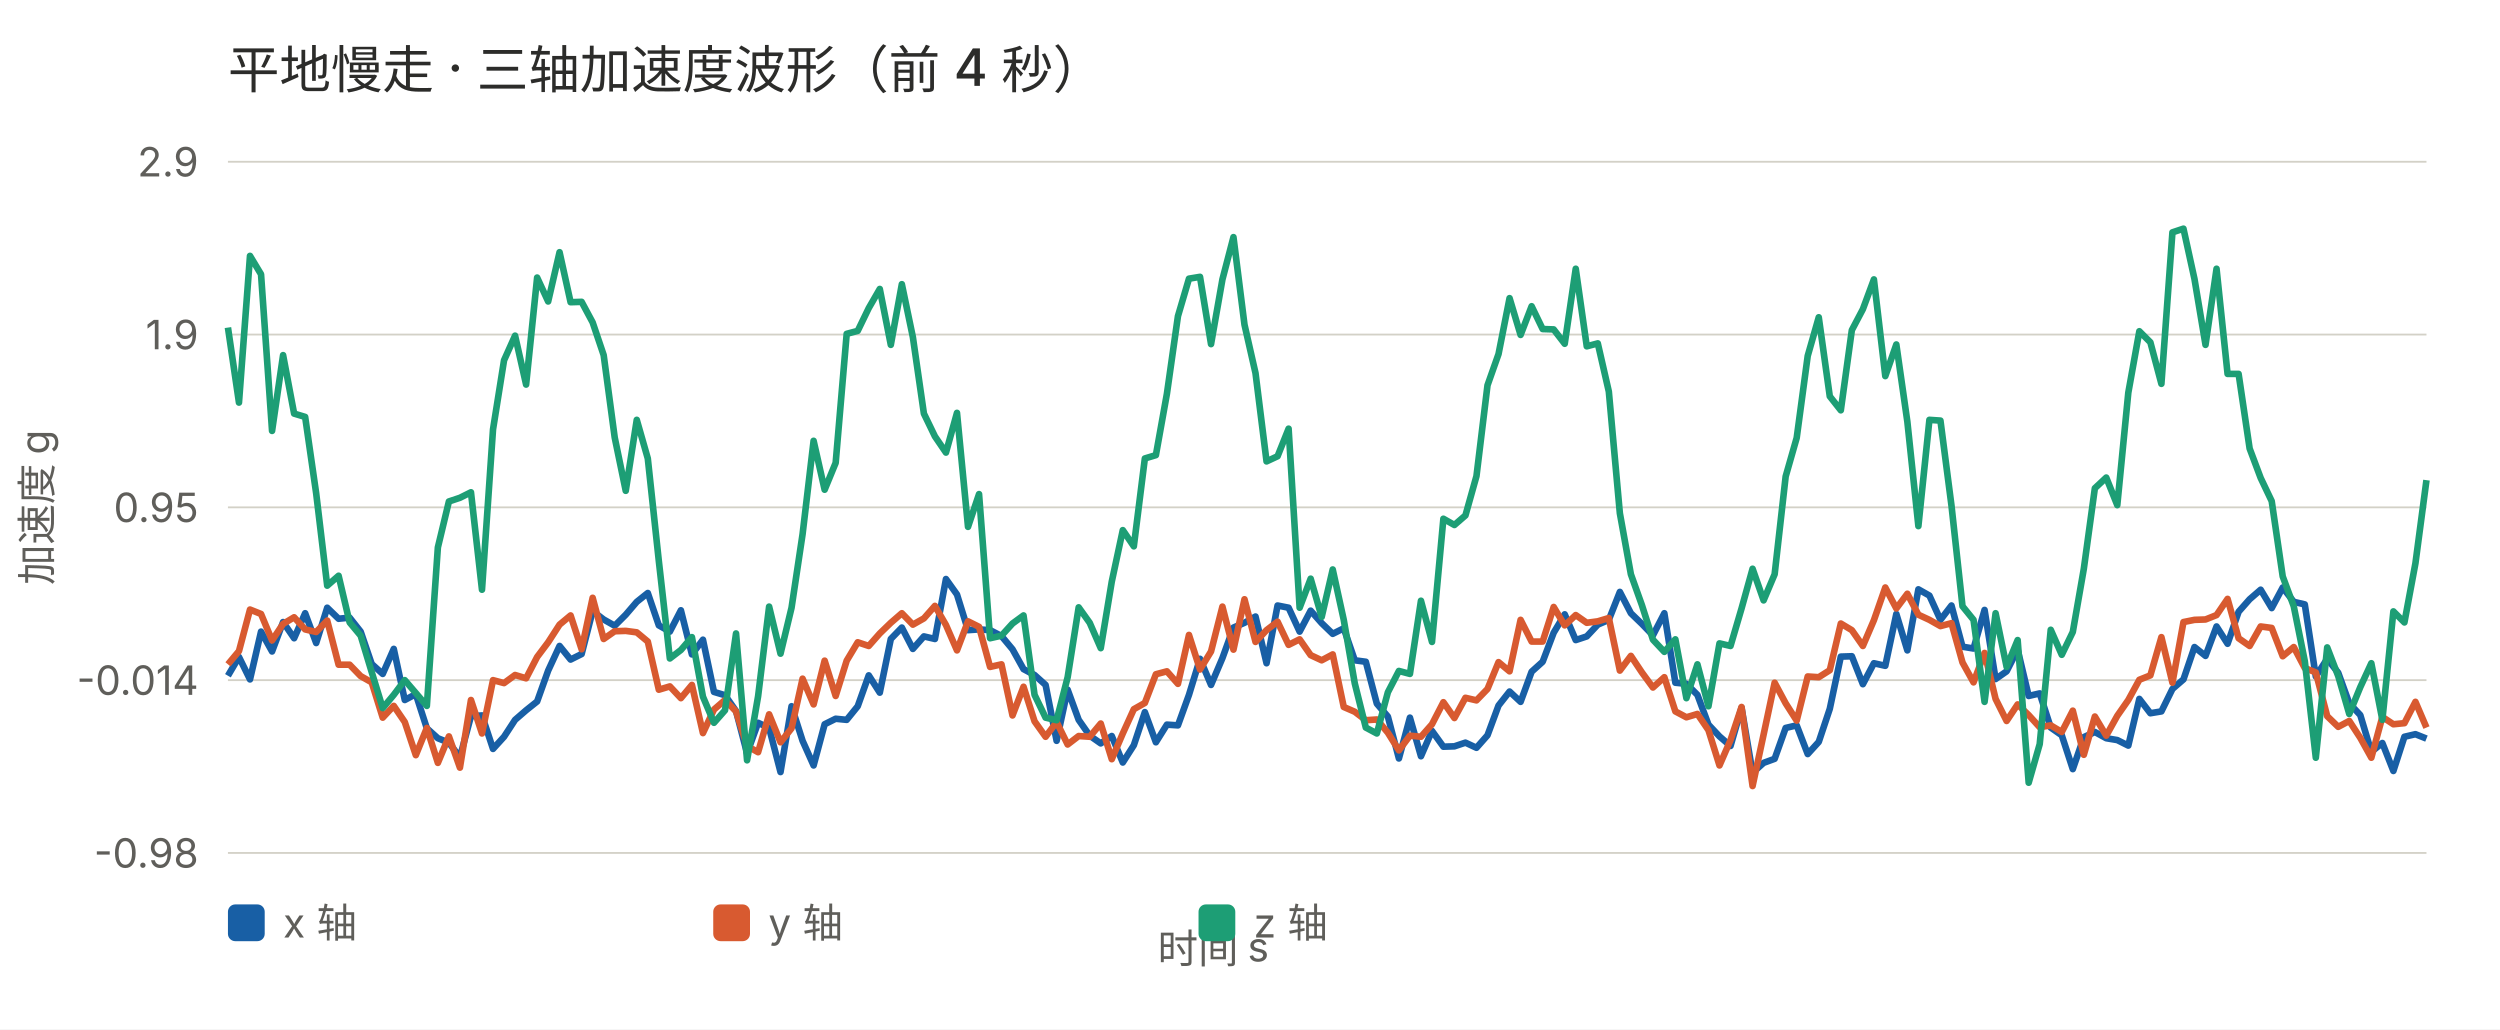
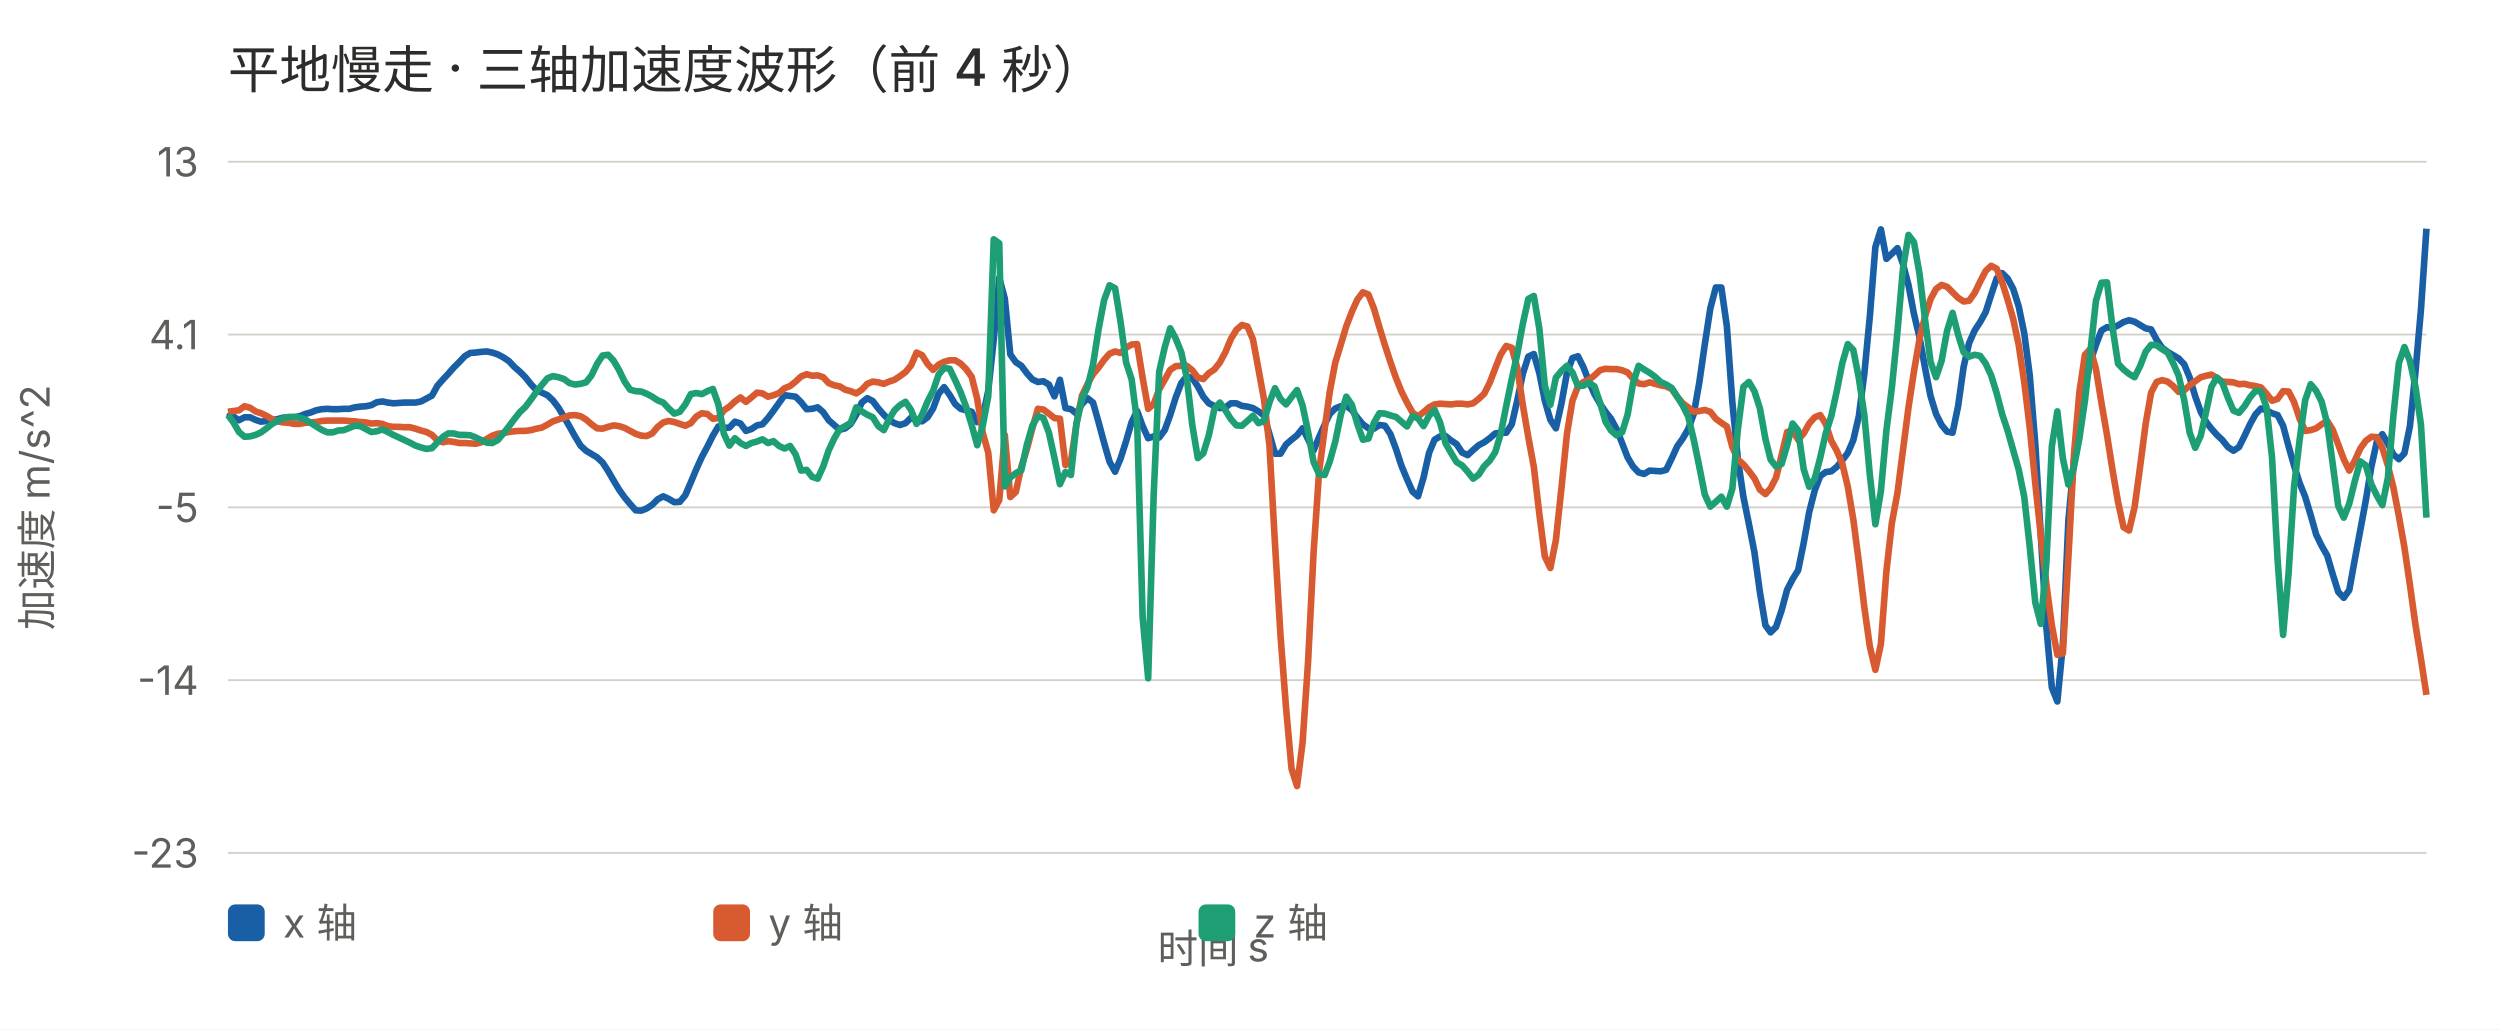
<svg xmlns="http://www.w3.org/2000/svg" viewBox="0 0 680 280" width="100%" role="img">
  <rect width="680" height="280" fill="#FFFFFF" />
  <g font-family="system-ui, -apple-system, Segoe UI, Microsoft YaHei, sans-serif">
    <text x="62" y="24" font-size="14" font-weight="500" fill="#2C2C2A">平地慢走 · 三轴加速度波形（前 4 秒）</text>
    <line x1="62" y1="232.0" x2="660" y2="232.0" stroke="#D3D1C7" stroke-width="0.5" />
-     <text x="54" y="236.0" font-size="11" fill="#5F5E5A" text-anchor="end">-0.98</text>
+     <text x="54" y="236.0" font-size="11" fill="#5F5E5A" text-anchor="end">-23</text>
    <line x1="62" y1="185.0" x2="660" y2="185.0" stroke="#D3D1C7" stroke-width="0.5" />
-     <text x="54" y="189.0" font-size="11" fill="#5F5E5A" text-anchor="end">-0.014</text>
+     <text x="54" y="189.0" font-size="11" fill="#5F5E5A" text-anchor="end">-14</text>
    <line x1="62" y1="138.0" x2="660" y2="138.0" stroke="#D3D1C7" stroke-width="0.5" />
-     <text x="54" y="142.0" font-size="11" fill="#5F5E5A" text-anchor="end">0.95</text>
+     <text x="54" y="142.0" font-size="11" fill="#5F5E5A" text-anchor="end">-5</text>
    <line x1="62" y1="91.0" x2="660" y2="91.0" stroke="#D3D1C7" stroke-width="0.5" />
-     <text x="54" y="95.0" font-size="11" fill="#5F5E5A" text-anchor="end">1.9</text>
+     <text x="54" y="95.0" font-size="11" fill="#5F5E5A" text-anchor="end">4.1</text>
    <line x1="62" y1="44.0" x2="660" y2="44.0" stroke="#D3D1C7" stroke-width="0.5" />
-     <text x="54" y="48.0" font-size="11" fill="#5F5E5A" text-anchor="end">2.9</text>
+     <text x="54" y="48.0" font-size="11" fill="#5F5E5A" text-anchor="end">13</text>
    <text x="62" y="262" font-size="11" fill="#5F5E5A" text-anchor="middle" transform="translate(268.0,0)">时间 s</text>
-     <text x="14" y="138.0" font-size="11" fill="#5F5E5A" text-anchor="middle" transform="rotate(-90 14 138.0)">加速度 g</text>
-     <polyline points="62.0,183.8 65.0,178.7 68.0,184.8 71.0,171.8 74.0,177.2 77.0,169.2 80.0,173.6 83.0,166.8 86.0,174.9 89.0,165.3 92.1,168.3 95.1,168.0 98.1,171.8 101.1,180.6 104.1,183.3 107.1,176.5 110.1,190.4 113.1,188.8 116.1,198.1 119.1,200.8 122.1,202.0 125.1,206.0 128.1,194.8 131.1,194.6 134.1,203.7 137.1,200.4 140.1,195.8 143.1,193.2 146.1,190.8 149.1,182.4 152.2,175.7 155.2,179.4 158.2,177.9 161.2,166.2 164.2,168.5 167.2,170.2 170.2,167.2 173.2,163.7 176.2,161.3 179.2,170.1 182.2,171.8 185.2,166.0 188.2,178.0 191.2,174.0 194.2,188.2 197.2,189.1 200.2,193.4 203.2,204.9 206.2,196.6 209.2,198.0 212.3,210.0 215.3,192.1 218.3,201.5 221.3,208.2 224.3,197.0 227.3,195.5 230.3,195.8 233.3,192.1 236.3,183.7 239.3,188.4 242.3,173.8 245.3,170.7 248.3,176.5 251.3,173.1 254.3,173.8 257.3,157.5 260.3,161.7 263.3,171.4 266.3,171.2 269.3,171.4 272.4,173.0 275.4,176.6 278.4,182.0 281.4,183.6 284.4,186.3 287.4,201.5 290.4,187.6 293.4,195.8 296.4,200.1 299.4,202.2 302.4,200.2 305.4,207.4 308.4,202.7 311.4,193.7 314.4,201.9 317.4,197.1 320.4,197.3 323.4,189.0 326.4,179.2 329.4,186.3 332.5,179.0 335.5,170.7 338.5,169.4 341.5,167.7 344.5,180.4 347.5,164.7 350.5,165.3 353.5,171.8 356.5,166.1 359.5,169.5 362.5,172.4 365.5,170.9 368.5,179.6 371.5,180.0 374.5,191.4 377.5,194.9 380.5,206.3 383.5,195.2 386.5,205.7 389.5,198.8 392.6,203.1 395.6,203.0 398.6,202.0 401.6,203.4 404.6,200.0 407.6,191.9 410.6,188.1 413.6,190.9 416.6,182.7 419.6,180.0 422.6,172.1 425.6,167.1 428.6,174.1 431.6,173.1 434.6,169.9 437.6,168.6 440.6,161.0 443.6,166.8 446.6,169.7 449.6,172.8 452.7,166.8 455.7,185.7 458.7,186.0 461.7,189.0 464.7,197.1 467.7,200.3 470.7,202.9 473.7,192.5 476.7,210.2 479.7,207.5 482.7,206.4 485.7,198.0 488.7,197.3 491.7,205.1 494.7,201.8 497.7,192.8 500.7,178.6 503.7,178.5 506.7,186.1 509.7,180.4 512.8,181.1 515.8,167.0 518.8,176.9 521.8,160.3 524.8,162.0 527.8,168.6 530.8,164.7 533.8,175.9 536.8,176.4 539.8,165.9 542.8,184.7 545.8,182.6 548.8,176.7 551.8,189.3 554.8,188.6 557.8,197.9 560.8,200.0 563.8,209.2 566.8,200.5 569.8,199.1 572.9,200.8 575.9,201.3 578.9,202.8 581.9,190.1 584.9,194.0 587.9,193.5 590.9,187.4 593.9,184.8 596.9,176.0 599.9,178.4 602.9,170.4 605.9,175.1 608.9,166.4 611.9,163.0 614.9,160.4 617.9,165.4 620.9,159.8 623.9,163.7 626.9,164.4 629.9,184.0 633.0,179.2 636.0,183.0 639.0,191.3 642.0,194.5 645.0,204.5 648.0,202.1 651.0,209.7 654.0,200.4 657.0,199.7 660.0,200.9" fill="none" stroke="#185FA5" stroke-width="1.8" stroke-linejoin="round" />
+     <text x="14" y="138.0" font-size="11" fill="#5F5E5A" text-anchor="middle" transform="rotate(-90 14 138.0)">加速度 m/s^2</text>
+     <polyline points="62.0,112.2 63.5,113.3 65.0,114.3 66.5,113.5 68.0,113.5 69.5,114.2 71.0,114.7 72.5,114.5 74.0,114.3 75.5,114.0 77.0,113.6 78.5,113.5 80.0,113.5 81.5,113.2 83.0,112.6 84.5,112.2 86.0,111.6 87.5,111.3 89.0,111.2 90.5,111.3 92.0,111.3 93.5,111.2 95.0,111.2 96.5,110.8 98.0,110.6 99.5,110.5 101.0,110.2 102.5,109.4 104.0,109.2 105.5,109.5 107.0,109.7 108.5,109.6 110.0,109.5 111.5,109.5 113.0,109.5 114.5,109.2 116.0,108.4 117.5,107.6 119.0,104.9 120.5,103.2 121.9,101.7 123.4,100.0 124.9,98.5 126.4,96.9 127.9,96.0 129.4,95.9 130.9,95.7 132.4,95.6 133.9,95.9 135.4,96.4 136.9,97.2 138.4,98.2 139.9,99.8 141.4,101.1 142.9,102.6 144.4,104.5 145.9,106.1 147.4,106.8 148.9,107.5 150.4,108.9 151.9,110.9 153.4,113.4 154.9,116.0 156.4,118.7 157.9,121.2 159.4,122.6 160.9,123.5 162.4,124.4 163.9,125.8 165.4,128.1 166.9,130.7 168.4,133.2 169.9,135.3 171.4,137.1 172.9,138.8 174.4,138.9 175.9,138.3 177.4,137.3 178.9,135.8 180.4,135.0 181.9,135.7 183.4,136.6 184.9,136.5 186.4,134.7 187.9,131.2 189.4,127.6 190.9,124.3 192.4,121.5 193.9,118.5 195.4,116.0 196.9,116.4 198.4,116.3 199.9,114.7 201.4,115.2 202.9,117.2 204.4,116.7 205.9,115.7 207.4,115.4 208.9,113.7 210.4,111.7 211.9,109.6 213.4,107.5 214.9,107.7 216.4,107.9 217.9,109.4 219.4,111.3 220.9,111.2 222.4,110.8 223.9,112.1 225.4,114.3 226.9,115.6 228.4,116.9 229.9,116.5 231.4,115.3 232.9,112.8 234.4,109.5 235.9,108.3 237.4,109.1 238.9,111.1 240.4,112.8 241.8,114.2 243.3,115.1 244.8,115.6 246.3,115.1 247.8,113.6 249.3,114.3 250.8,114.6 252.3,113.5 253.8,111.1 255.3,107.1 256.8,105.3 258.3,107.4 259.8,109.9 261.3,111.2 262.8,111.6 264.3,112.0 265.8,114.8 267.3,113.4 268.8,106.3 270.3,92.3 271.8,75.6 273.3,81.2 274.8,96.4 276.3,98.5 277.8,99.5 279.3,101.5 280.8,103.2 282.3,103.9 283.8,103.7 285.3,104.6 286.8,107.8 288.3,103.3 289.8,111.0 291.3,111.3 292.8,112.5 294.3,109.9 295.8,108.3 297.3,109.5 298.8,114.8 300.3,120.4 301.8,125.6 303.3,128.3 304.8,124.7 306.3,120.0 307.8,114.8 309.3,111.8 310.8,115.9 312.3,119.2 313.8,118.7 315.3,119.0 316.8,117.0 318.3,112.9 319.8,108.1 321.3,104.2 322.8,102.4 324.3,102.8 325.8,105.1 327.3,107.9 328.8,109.7 330.3,110.4 331.8,111.0 333.3,110.8 334.8,109.7 336.3,109.7 337.8,110.4 339.3,110.6 340.8,111.0 342.3,111.9 343.8,113.0 345.3,118.1 346.8,123.4 348.3,123.4 349.8,120.9 351.3,119.6 352.8,118.4 354.3,116.5 355.8,119.5 357.3,122.5 358.8,118.9 360.3,115.5 361.7,112.6 363.2,111.1 364.7,110.5 366.2,110.4 367.7,111.5 369.2,113.6 370.7,115.4 372.2,116.5 373.7,116.6 375.2,115.6 376.7,115.8 378.2,118.1 379.7,122.1 381.2,126.7 382.7,130.3 384.2,133.7 385.7,135.0 387.2,129.9 388.7,123.2 390.2,119.6 391.7,118.7 393.2,118.6 394.7,119.8 396.2,120.8 397.7,123.1 399.2,123.8 400.7,122.4 402.2,121.1 403.7,120.3 405.2,119.2 406.7,117.9 408.2,117.7 409.7,117.7 411.2,115.4 412.7,108.9 414.2,101.7 415.7,97.0 417.2,96.3 418.7,101.5 420.2,109.0 421.7,114.2 423.2,116.5 424.7,109.8 426.2,101.5 427.7,97.4 429.2,96.9 430.7,99.9 432.2,103.8 433.7,107.2 435.2,109.8 436.7,112.0 438.2,113.9 439.7,116.7 441.2,120.5 442.7,124.4 444.2,126.9 445.7,128.5 447.2,128.9 448.7,128.0 450.2,128.1 451.7,128.2 453.2,127.8 454.7,124.7 456.2,121.4 457.7,119.3 459.2,116.7 460.7,112.6 462.2,104.1 463.7,93.7 465.2,83.9 466.7,78.2 468.2,78.2 469.7,88.7 471.2,109.4 472.7,124.9 474.2,135.1 475.7,142.5 477.2,150.2 478.7,161.1 480.2,170.1 481.6,172.0 483.1,170.5 484.6,166.0 486.1,160.4 487.6,157.5 489.1,155.1 490.6,147.7 492.1,139.3 493.6,133.4 495.1,129.5 496.6,128.4 498.1,128.2 499.6,127.0 501.1,125.2 502.6,123.2 504.1,119.7 505.6,113.2 507.1,101.6 508.6,86.0 510.1,67.2 511.6,62.4 513.1,70.4 514.6,69.0 516.1,67.5 517.6,71.8 519.1,77.5 520.6,85.4 522.1,91.7 523.6,100.0 525.1,107.7 526.6,112.6 528.1,115.6 529.6,117.4 531.1,117.7 532.6,110.5 534.1,99.8 535.6,93.3 537.1,89.9 538.6,87.6 540.1,84.9 541.6,80.2 543.1,75.7 544.6,74.3 546.1,75.8 547.6,78.6 549.1,83.4 550.6,90.7 552.1,102.2 553.6,120.8 555.1,145.7 556.6,170.5 558.1,187.0 559.6,190.8 561.1,175.3 562.6,141.6 564.1,125.4 565.6,116.7 567.1,105.7 568.6,98.3 570.1,93.8 571.6,89.9 573.1,89.0 574.6,89.2 576.1,88.5 577.6,87.6 579.1,87.1 580.6,87.5 582.1,88.4 583.6,89.3 585.1,89.6 586.6,92.4 588.1,94.6 589.6,95.7 591.1,96.6 592.6,97.5 594.1,99.1 595.6,102.7 597.1,107.8 598.6,112.0 600.1,114.8 601.5,116.6 603.0,118.3 604.5,119.7 606.0,121.6 607.5,122.6 609.0,121.6 610.5,118.6 612.0,115.4 613.5,112.7 615.0,111.1 616.5,111.6 618.0,112.4 619.5,112.9 621.0,115.8 622.5,121.4 624.0,126.7 625.5,131.4 627.0,135.1 628.5,140.1 630.0,145.4 631.5,148.5 633.0,151.1 634.5,156.2 636.0,161.0 637.5,162.6 639.0,160.5 640.5,152.2 642.0,144.2 643.5,136.1 645.0,127.0 646.5,120.1 648.0,118.1 649.5,120.7 651.0,123.6 652.5,124.9 654.0,123.3 655.5,115.9 657.0,101.2 658.5,84.2 660.0,62.2" fill="none" stroke="#185FA5" stroke-width="1.8" stroke-linejoin="round" />
    <rect x="62" y="246" width="10" height="10" rx="2" fill="#185FA5" />
    <text x="77" y="255" font-size="11" fill="#5F5E5A">x 轴</text>
-     <polyline points="62.0,180.7 65.0,177.1 68.0,165.8 71.0,167.0 74.0,174.2 77.0,169.7 80.0,167.9 83.0,171.2 86.0,171.9 89.0,168.8 92.1,180.8 95.1,180.8 98.1,183.9 101.1,185.6 104.1,195.2 107.1,192.0 110.1,196.4 113.1,205.4 116.1,198.0 119.1,207.5 122.1,200.3 125.1,208.8 128.1,190.4 131.1,199.5 134.1,185.0 137.1,185.8 140.1,183.6 143.1,184.5 146.1,178.7 149.1,174.7 152.2,169.9 155.2,167.4 158.2,176.6 161.2,162.6 164.2,173.8 167.2,171.7 170.2,171.6 173.2,172.0 176.2,174.5 179.2,187.6 182.2,186.7 185.2,189.9 188.2,186.3 191.2,199.4 194.2,193.0 197.2,190.4 200.2,193.5 203.2,202.9 206.2,204.6 209.2,194.3 212.3,201.9 215.3,198.1 218.3,184.6 221.3,191.6 224.3,179.7 227.3,189.3 230.3,179.7 233.3,174.7 236.3,175.7 239.3,172.3 242.3,169.4 245.3,166.8 248.3,169.9 251.3,168.2 254.3,164.8 257.3,170.0 260.3,176.9 263.3,169.0 266.3,170.5 269.3,181.4 272.4,180.7 275.4,194.6 278.4,186.8 281.4,196.2 284.4,200.4 287.4,196.4 290.4,202.5 293.4,200.2 296.4,200.4 299.4,196.8 302.4,206.5 305.4,199.5 308.4,192.9 311.4,191.2 314.4,183.4 317.4,182.6 320.4,186.0 323.4,172.7 326.4,182.1 329.4,177.2 332.5,165.0 335.5,176.7 338.5,163.0 341.5,174.6 344.5,171.4 347.5,169.1 350.5,175.4 353.5,173.9 356.5,178.2 359.5,179.6 362.5,178.0 365.5,192.3 368.5,193.6 371.5,195.9 374.5,195.7 377.5,199.3 380.5,204.1 383.5,200.1 386.5,200.4 389.5,197.0 392.6,191.0 395.6,195.3 398.6,189.8 401.6,190.5 404.6,187.4 407.6,180.1 410.6,182.6 413.6,168.6 416.6,174.5 419.6,174.5 422.6,165.1 425.6,170.1 428.6,167.3 431.6,169.4 434.6,169.0 437.6,168.1 440.6,182.4 443.6,178.4 446.6,182.9 449.6,187.0 452.7,184.2 455.7,193.5 458.7,195.1 461.7,194.2 464.7,198.6 467.7,208.2 470.7,201.3 473.7,192.3 476.7,213.8 479.7,199.8 482.7,185.7 485.7,191.3 488.7,196.0 491.7,184.0 494.7,184.2 497.7,182.3 500.7,169.6 503.7,171.4 506.7,175.7 509.7,168.7 512.8,159.8 515.8,165.5 518.8,161.5 521.8,167.2 524.8,168.6 527.8,170.3 530.8,169.5 533.8,180.2 536.8,185.6 539.8,177.6 542.8,190.1 545.8,196.1 548.8,191.6 551.8,194.5 554.8,197.8 557.8,197.3 560.8,199.1 563.8,193.3 566.8,205.3 569.8,194.9 572.9,200.1 575.9,194.7 578.9,190.4 581.9,184.9 584.9,183.7 587.9,173.3 590.9,185.7 593.9,169.2 596.9,168.6 599.9,168.5 602.9,167.3 605.9,162.9 608.9,173.6 611.9,175.7 614.9,170.4 617.9,170.8 620.9,178.5 623.9,176.0 626.9,181.7 629.9,182.9 633.0,194.8 636.0,197.7 639.0,196.1 642.0,200.7 645.0,206.1 648.0,195.0 651.0,197.0 654.0,196.7 657.0,190.9 660.0,197.9" fill="none" stroke="#D85A30" stroke-width="1.8" stroke-linejoin="round" />
+     <polyline points="62.0,112.0 63.5,111.8 65.0,111.6 66.5,110.5 68.0,110.9 69.5,111.9 71.0,112.4 72.5,113.1 74.0,114.0 75.5,114.6 77.0,114.9 78.5,115.0 80.0,115.3 81.5,115.3 83.0,115.0 84.5,114.9 86.0,114.8 87.5,114.5 89.0,114.4 90.5,114.4 92.0,114.4 93.5,114.4 95.0,114.5 96.5,114.6 98.0,114.8 99.5,114.9 101.0,115.2 102.5,115.1 104.0,115.3 105.5,115.9 107.0,116.1 108.5,116.1 110.0,116.2 111.5,116.2 113.0,116.6 114.5,117.1 116.0,117.5 117.5,118.3 119.0,119.8 120.5,120.3 121.9,120.0 123.4,120.2 124.9,120.5 126.4,120.5 127.9,120.6 129.4,120.7 130.9,120.3 132.4,119.4 133.9,118.5 135.4,118.0 136.9,117.8 138.4,117.5 139.9,117.3 141.4,117.2 142.9,117.2 144.4,117.0 145.9,116.6 147.4,116.3 148.9,115.5 150.4,114.6 151.9,114.1 153.4,113.6 154.9,113.0 156.4,112.9 157.9,113.2 159.4,114.1 160.9,115.4 162.4,116.5 163.9,116.6 165.4,116.1 166.9,115.7 168.4,115.9 169.9,116.4 171.4,117.2 172.9,118.0 174.4,118.5 175.9,118.6 177.4,117.9 178.9,116.1 180.4,114.9 181.9,114.5 183.4,114.8 184.9,115.3 186.4,115.8 187.9,115.1 189.4,113.3 190.9,112.4 192.4,112.6 193.9,113.9 195.4,113.7 196.9,111.6 198.4,110.6 199.9,109.2 201.4,108.1 202.9,109.3 204.4,108.1 205.9,106.8 207.4,107.0 208.9,107.9 210.4,107.5 211.9,106.9 213.4,105.6 214.9,105.0 216.4,103.8 217.9,102.4 219.4,101.8 220.9,102.2 222.4,102.1 223.9,102.6 225.4,104.2 226.9,104.8 228.4,105.1 229.9,106.0 231.4,106.4 232.9,107.0 234.4,106.0 235.9,104.4 237.4,103.8 238.9,104.0 240.4,104.4 241.8,103.8 243.3,103.3 244.8,102.3 246.3,101.2 247.8,99.4 249.3,95.9 250.8,96.6 252.3,99.0 253.8,100.6 255.3,99.2 256.8,98.4 258.3,98.0 259.8,98.0 261.3,98.9 262.8,100.4 264.3,102.5 265.8,108.5 267.3,117.7 268.8,123.1 270.3,138.8 271.8,136.0 273.3,118.3 274.8,135.2 276.3,133.8 277.8,127.0 279.3,122.2 280.8,116.5 282.3,111.2 283.8,111.4 285.3,112.5 286.8,113.7 288.3,113.9 289.8,126.5 291.3,125.4 292.8,115.3 294.3,107.6 295.8,104.5 297.3,101.8 298.8,100.0 300.3,97.9 301.8,96.2 303.3,95.6 304.8,96.0 306.3,94.6 307.8,93.7 309.3,93.6 310.8,102.8 312.3,111.2 313.8,109.9 315.3,105.9 316.8,103.3 318.3,100.6 319.8,99.6 321.3,99.5 322.8,99.5 324.3,100.7 325.8,102.7 327.3,103.1 328.8,101.5 330.3,100.5 331.8,98.6 333.3,95.8 334.8,92.2 336.3,89.7 337.8,88.4 339.3,88.8 340.8,92.3 342.3,100.4 343.8,108.6 345.3,121.3 346.8,148.0 348.3,172.9 349.8,192.5 351.3,209.1 352.8,213.8 354.3,202.0 355.8,179.9 357.3,150.2 358.8,128.2 360.3,116.8 361.7,106.5 363.2,98.6 364.7,93.7 366.2,88.7 367.7,84.8 369.2,81.5 370.7,79.5 372.2,80.1 373.7,83.9 375.2,89.0 376.7,93.9 378.2,98.5 379.7,102.8 381.2,106.5 382.7,109.5 384.2,112.2 385.7,113.3 387.2,112.1 388.7,110.8 390.2,110.0 391.7,109.8 393.2,109.9 394.7,110.0 396.2,109.8 397.7,109.8 399.2,110.0 400.7,109.7 402.2,108.5 403.7,107.1 405.2,104.1 406.7,100.2 408.2,96.4 409.7,94.1 411.2,94.6 412.7,100.1 414.2,110.1 415.7,118.9 417.2,127.0 418.7,139.8 420.2,151.4 421.7,154.5 423.2,146.9 424.7,132.9 426.2,118.1 427.7,109.0 429.2,105.1 430.7,103.9 432.2,103.3 433.7,102.1 435.2,100.7 436.7,100.3 438.2,100.4 439.7,100.4 441.2,100.7 442.7,101.3 444.2,103.0 445.7,104.3 447.2,104.5 448.7,104.0 450.2,104.4 451.7,104.8 453.2,105.1 454.7,105.8 456.2,107.9 457.7,109.7 459.2,110.8 460.7,112.0 462.2,111.8 463.7,111.5 465.2,112.0 466.7,113.9 468.2,115.0 469.7,116.0 471.2,121.6 472.7,125.0 474.2,126.3 475.7,128.1 477.2,130.1 478.7,133.2 480.2,134.4 481.6,132.8 483.1,129.9 484.6,123.8 486.1,117.5 487.6,117.2 489.1,119.6 490.6,117.9 492.1,115.2 493.6,113.5 495.1,112.9 496.6,115.3 498.1,119.9 499.6,122.6 501.1,126.1 502.6,132.4 504.1,141.3 505.6,152.8 507.1,165.2 508.6,175.9 510.1,182.2 511.6,175.2 513.1,155.4 514.6,142.2 516.1,134.1 517.6,122.5 519.1,110.9 520.6,101.0 522.1,92.3 523.6,86.1 525.1,81.4 526.6,78.6 528.1,77.5 529.6,78.0 531.1,79.5 532.6,81.0 534.1,82.0 535.6,81.8 537.1,79.7 538.6,76.6 540.1,73.7 541.6,72.3 543.1,73.1 544.6,76.8 546.1,81.6 547.6,86.8 549.1,93.9 550.6,104.0 552.1,116.4 553.6,131.5 555.1,145.7 556.6,158.8 558.1,170.1 559.6,178.1 561.1,177.7 562.6,151.7 564.1,123.8 565.6,106.6 567.1,96.5 568.6,94.9 570.1,100.4 571.6,109.6 573.1,118.3 574.6,127.8 576.1,136.5 577.6,143.4 579.1,144.3 580.6,138.0 582.1,127.0 583.6,115.4 585.1,106.8 586.6,103.9 588.1,103.4 589.6,103.8 591.1,105.0 592.6,106.6 594.1,106.2 595.6,104.8 597.1,103.7 598.6,102.6 600.1,102.2 601.5,101.9 603.0,102.8 604.5,103.8 606.0,103.9 607.5,104.0 609.0,104.5 610.5,104.4 612.0,104.8 613.5,105.0 615.0,105.4 616.5,107.1 618.0,109.0 619.5,108.5 621.0,106.4 622.5,106.5 624.0,109.4 625.5,113.9 627.0,117.2 628.5,117.0 630.0,116.5 631.5,115.4 633.0,114.5 634.5,116.9 636.0,120.9 637.5,124.9 639.0,128.0 640.5,125.3 642.0,122.0 643.5,119.9 645.0,118.8 646.5,118.9 648.0,121.8 649.5,126.6 651.0,132.6 652.5,140.4 654.0,148.9 655.5,159.1 657.0,169.9 658.5,179.2 660.0,189.0" fill="none" stroke="#D85A30" stroke-width="1.8" stroke-linejoin="round" />
    <rect x="194" y="246" width="10" height="10" rx="2" fill="#D85A30" />
    <text x="209" y="255" font-size="11" fill="#5F5E5A">y 轴</text>
-     <polyline points="62.0,89.1 65.0,109.5 68.0,69.6 71.0,74.6 74.0,117.2 77.0,96.6 80.0,112.5 83.0,113.4 86.0,134.2 89.0,159.3 92.1,156.6 95.1,169.3 98.1,172.9 101.1,182.8 104.1,192.6 107.1,189.0 110.1,185.0 113.1,188.5 116.1,192.0 119.1,148.9 122.1,136.4 125.1,135.4 128.1,133.9 131.1,160.4 134.1,116.8 137.1,98.0 140.1,91.3 143.1,104.6 146.1,75.5 149.1,82.0 152.2,68.6 155.2,82.2 158.2,82.1 161.2,87.7 164.2,96.6 167.2,119.0 170.2,133.5 173.2,114.2 176.2,124.7 179.2,152.6 182.2,179.1 185.2,176.8 188.2,173.3 191.2,189.5 194.2,196.6 197.2,193.2 200.2,172.3 203.2,206.8 206.2,189.4 209.2,165.0 212.3,177.8 215.3,165.3 218.3,145.3 221.3,119.9 224.3,133.2 227.3,125.9 230.3,90.8 233.3,90.0 236.3,83.8 239.3,78.6 242.3,93.8 245.3,77.3 248.3,91.7 251.3,112.5 254.3,118.7 257.3,123.1 260.3,112.3 263.3,143.3 266.3,134.4 269.3,173.6 272.4,172.9 275.4,169.6 278.4,167.4 281.4,189.0 284.4,195.2 287.4,195.9 290.4,184.2 293.4,165.2 296.4,169.4 299.4,176.3 302.4,158.2 305.4,144.2 308.4,148.6 311.4,124.7 314.4,123.8 317.4,107.1 320.4,86.0 323.4,75.8 326.4,75.3 329.4,93.6 332.5,76.0 335.5,64.5 338.5,88.3 341.5,101.5 344.5,125.5 347.5,124.1 350.5,116.6 353.5,165.3 356.5,157.4 359.5,167.8 362.5,154.9 365.5,168.6 368.5,185.9 371.5,197.9 374.5,199.5 377.5,188.3 380.5,182.5 383.5,183.3 386.5,163.4 389.5,174.6 392.6,141.1 395.6,142.8 398.6,140.2 401.6,129.5 404.6,104.8 407.6,96.3 410.6,81.1 413.6,91.1 416.6,83.3 419.6,89.5 422.6,89.6 425.6,93.5 428.6,73.1 431.6,94.2 434.6,93.4 437.6,106.5 440.6,139.6 443.6,156.2 446.6,164.6 449.6,174.0 452.7,177.3 455.7,173.9 458.7,189.9 461.7,180.7 464.7,192.1 467.7,175.0 470.7,175.7 473.7,165.5 476.7,154.7 479.7,163.3 482.7,156.2 485.7,129.6 488.7,119.1 491.7,96.8 494.7,86.3 497.7,107.8 500.7,111.6 503.7,89.8 506.7,84.1 509.7,76.0 512.8,102.3 515.8,93.7 518.8,114.7 521.8,143.1 524.8,114.2 527.8,114.4 530.8,137.5 533.8,164.9 536.8,168.6 539.8,190.9 542.8,166.8 545.8,181.4 548.8,174.1 551.8,212.9 554.8,202.4 557.8,171.3 560.8,178.1 563.8,171.9 566.8,154.7 569.8,132.8 572.9,129.9 575.9,137.4 578.9,106.8 581.9,90.1 584.9,93.1 587.9,104.4 590.9,63.2 593.9,62.2 596.9,75.9 599.9,93.8 602.9,73.1 605.9,101.7 608.9,101.7 611.9,122.0 614.9,130.0 617.9,136.3 620.9,156.8 623.9,164.9 626.9,179.8 629.9,206.1 633.0,176.1 636.0,183.9 639.0,194.2 642.0,186.9 645.0,180.4 648.0,195.8 651.0,166.3 654.0,169.3 657.0,153.2 660.0,130.6" fill="none" stroke="#1D9E75" stroke-width="1.8" stroke-linejoin="round" />
+     <polyline points="62.0,112.9 63.5,114.9 65.0,117.5 66.5,118.8 68.0,118.7 69.5,118.3 71.0,117.6 72.5,116.5 74.0,115.3 75.5,114.5 77.0,113.8 78.5,113.4 80.0,113.4 81.5,113.6 83.0,114.1 84.5,115.0 86.0,116.0 87.5,116.9 89.0,117.6 90.5,117.6 92.0,117.1 93.5,117.0 95.0,116.4 96.5,115.8 98.0,115.9 99.5,116.7 101.0,117.5 102.5,117.3 104.0,116.8 105.5,117.5 107.0,118.3 108.5,119.0 110.0,119.7 111.5,120.4 113.0,121.2 114.5,121.7 116.0,122.1 117.5,121.9 119.0,120.3 120.5,118.8 121.9,117.9 123.4,117.9 124.9,118.3 126.4,118.3 127.9,118.4 129.4,119.0 130.9,119.7 132.4,120.4 133.9,120.5 135.4,119.7 136.9,117.9 138.4,116.0 139.9,114.0 141.4,112.1 142.9,110.7 144.4,108.7 145.9,106.6 147.4,104.7 148.9,102.9 150.4,102.3 151.9,102.6 153.4,103.1 154.9,104.2 156.4,104.6 157.9,104.4 159.4,104.0 160.9,102.1 162.4,99.0 163.9,96.7 165.4,96.5 166.9,98.1 168.4,100.7 169.9,103.8 171.4,106.0 172.9,106.4 174.4,106.5 175.9,107.1 177.4,107.9 178.9,108.9 180.4,109.5 181.9,111.1 183.4,112.5 184.9,112.0 186.4,110.0 187.9,107.2 189.4,106.9 190.9,107.2 192.4,106.4 193.9,105.8 195.4,110.0 196.9,118.0 198.4,121.2 199.9,119.2 201.4,120.5 202.9,121.3 204.4,120.5 205.9,120.1 207.4,119.5 208.9,120.5 210.4,120.0 211.9,121.3 213.4,122.0 214.9,121.3 216.4,123.6 217.9,128.0 219.4,127.8 220.9,129.7 222.4,130.2 223.9,126.9 225.4,122.5 226.9,119.3 228.4,116.7 229.9,115.9 231.4,115.0 232.9,110.8 234.4,111.9 235.9,112.8 237.4,113.5 238.9,115.9 240.4,117.0 241.8,114.1 243.3,111.6 244.8,110.2 246.3,109.3 247.8,111.5 249.3,115.3 250.8,112.8 252.3,109.2 253.8,106.3 255.3,101.9 256.8,100.1 258.3,100.3 259.8,103.4 261.3,106.7 262.8,110.7 264.3,115.6 265.8,121.1 267.3,115.8 268.8,107.8 270.3,65.1 271.8,66.2 273.3,132.3 274.8,129.9 276.3,128.7 277.8,127.9 279.3,121.0 280.8,115.8 282.3,113.2 283.8,113.7 285.3,117.7 286.8,124.5 288.3,131.7 289.8,128.4 291.3,129.2 292.8,115.2 294.3,108.5 295.8,105.3 297.3,99.2 298.8,89.6 300.3,81.7 301.8,77.6 303.3,78.4 304.8,87.6 306.3,98.6 307.8,103.2 309.3,114.8 310.8,167.9 312.3,184.5 313.8,134.6 315.3,101.1 316.8,94.5 318.3,89.3 319.8,92.1 321.3,95.8 322.8,102.7 324.3,115.6 325.8,124.6 327.3,123.3 328.8,118.4 330.3,111.3 331.8,109.5 333.3,111.6 334.8,114.0 336.3,115.7 337.8,115.8 339.3,114.5 340.8,113.1 342.3,115.1 343.8,114.5 345.3,109.4 346.8,105.6 348.3,108.5 349.8,110.0 351.3,108.0 352.8,106.1 354.3,110.3 355.8,117.5 357.3,125.7 358.8,129.0 360.3,129.2 361.7,125.5 363.2,120.1 364.7,112.8 366.2,107.9 367.7,110.1 369.2,115.3 370.7,119.6 372.2,119.3 373.7,115.0 375.2,112.4 376.7,112.5 378.2,113.0 379.7,113.4 381.2,114.7 382.7,116.0 384.2,113.2 385.7,113.8 387.2,115.9 388.7,113.1 390.2,111.5 391.7,114.9 393.2,120.6 394.7,123.2 396.2,125.7 397.7,126.6 399.2,128.3 400.7,130.2 402.2,129.1 403.7,126.8 405.2,125.3 406.7,123.0 408.2,118.0 409.7,110.4 411.2,103.1 412.7,96.3 414.2,88.1 415.7,81.3 417.2,80.5 418.7,89.4 420.2,104.9 421.7,110.1 423.2,102.7 424.7,100.9 426.2,99.5 427.7,101.3 429.2,105.0 430.7,104.9 432.2,104.1 433.7,105.1 435.2,109.5 436.7,114.7 438.2,117.1 439.7,118.4 441.2,117.6 442.7,112.8 444.2,104.2 445.7,99.5 447.2,100.5 448.7,101.4 450.2,102.5 451.7,103.9 453.2,104.6 454.7,105.5 456.2,107.9 457.7,110.3 459.2,113.3 460.7,119.6 462.2,126.9 463.7,134.5 465.2,137.8 466.7,136.5 468.2,135.1 469.7,137.8 471.2,132.9 472.7,116.8 474.2,105.2 475.7,103.9 477.2,106.4 478.7,111.1 480.2,119.4 481.6,125.0 483.1,126.9 484.6,126.2 486.1,121.1 487.6,115.2 489.1,117.1 490.6,127.6 492.1,132.4 493.6,130.2 495.1,124.5 496.6,117.9 498.1,113.2 499.6,106.4 501.1,98.8 502.6,93.6 504.1,95.2 505.6,102.8 507.1,112.9 508.6,129.2 510.1,142.6 511.6,133.6 513.1,117.1 514.6,105.3 516.1,90.3 517.6,73.1 519.1,63.9 520.6,65.9 522.1,74.4 523.6,86.8 525.1,98.4 526.6,102.6 528.1,98.2 529.6,90.0 531.1,85.1 532.6,91.0 534.1,95.8 535.6,97.0 537.1,96.5 538.6,96.8 540.1,98.9 541.6,102.1 543.1,107.0 544.6,112.7 546.1,117.2 547.6,122.5 549.1,127.8 550.6,135.2 552.1,148.8 553.6,163.9 555.1,169.7 556.6,153.3 558.1,121.4 559.6,111.9 561.1,124.7 562.6,131.8 564.1,127.1 565.6,119.2 567.1,109.0 568.6,95.5 570.1,81.8 571.6,76.9 573.1,76.8 574.6,89.0 576.1,98.9 577.6,100.5 579.1,101.7 580.6,102.6 582.1,99.6 583.6,95.7 585.1,93.8 586.6,93.9 588.1,95.0 589.6,95.9 591.1,98.8 592.6,102.2 594.1,108.8 595.6,117.7 597.1,121.8 598.6,118.5 600.1,111.8 601.5,105.2 603.0,102.7 604.5,104.2 606.0,108.2 607.5,111.7 609.0,112.3 610.5,110.5 612.0,108.1 613.5,106.3 615.0,106.5 616.5,110.8 618.0,124.5 619.5,152.2 621.0,172.7 622.5,155.8 624.0,132.2 625.5,119.6 627.0,108.9 628.5,104.5 630.0,106.3 631.5,109.3 633.0,115.2 634.5,126.2 636.0,137.6 637.5,140.8 639.0,137.0 640.5,130.9 642.0,125.5 643.5,126.6 645.0,131.7 646.5,134.8 648.0,137.4 649.5,130.0 651.0,113.1 652.5,98.7 654.0,94.4 655.5,98.2 657.0,105.2 658.5,115.5 660.0,140.8" fill="none" stroke="#1D9E75" stroke-width="1.8" stroke-linejoin="round" />
    <rect x="326" y="246" width="10" height="10" rx="2" fill="#1D9E75" />
    <text x="341" y="255" font-size="11" fill="#5F5E5A">z 轴</text>
  </g>
</svg>
